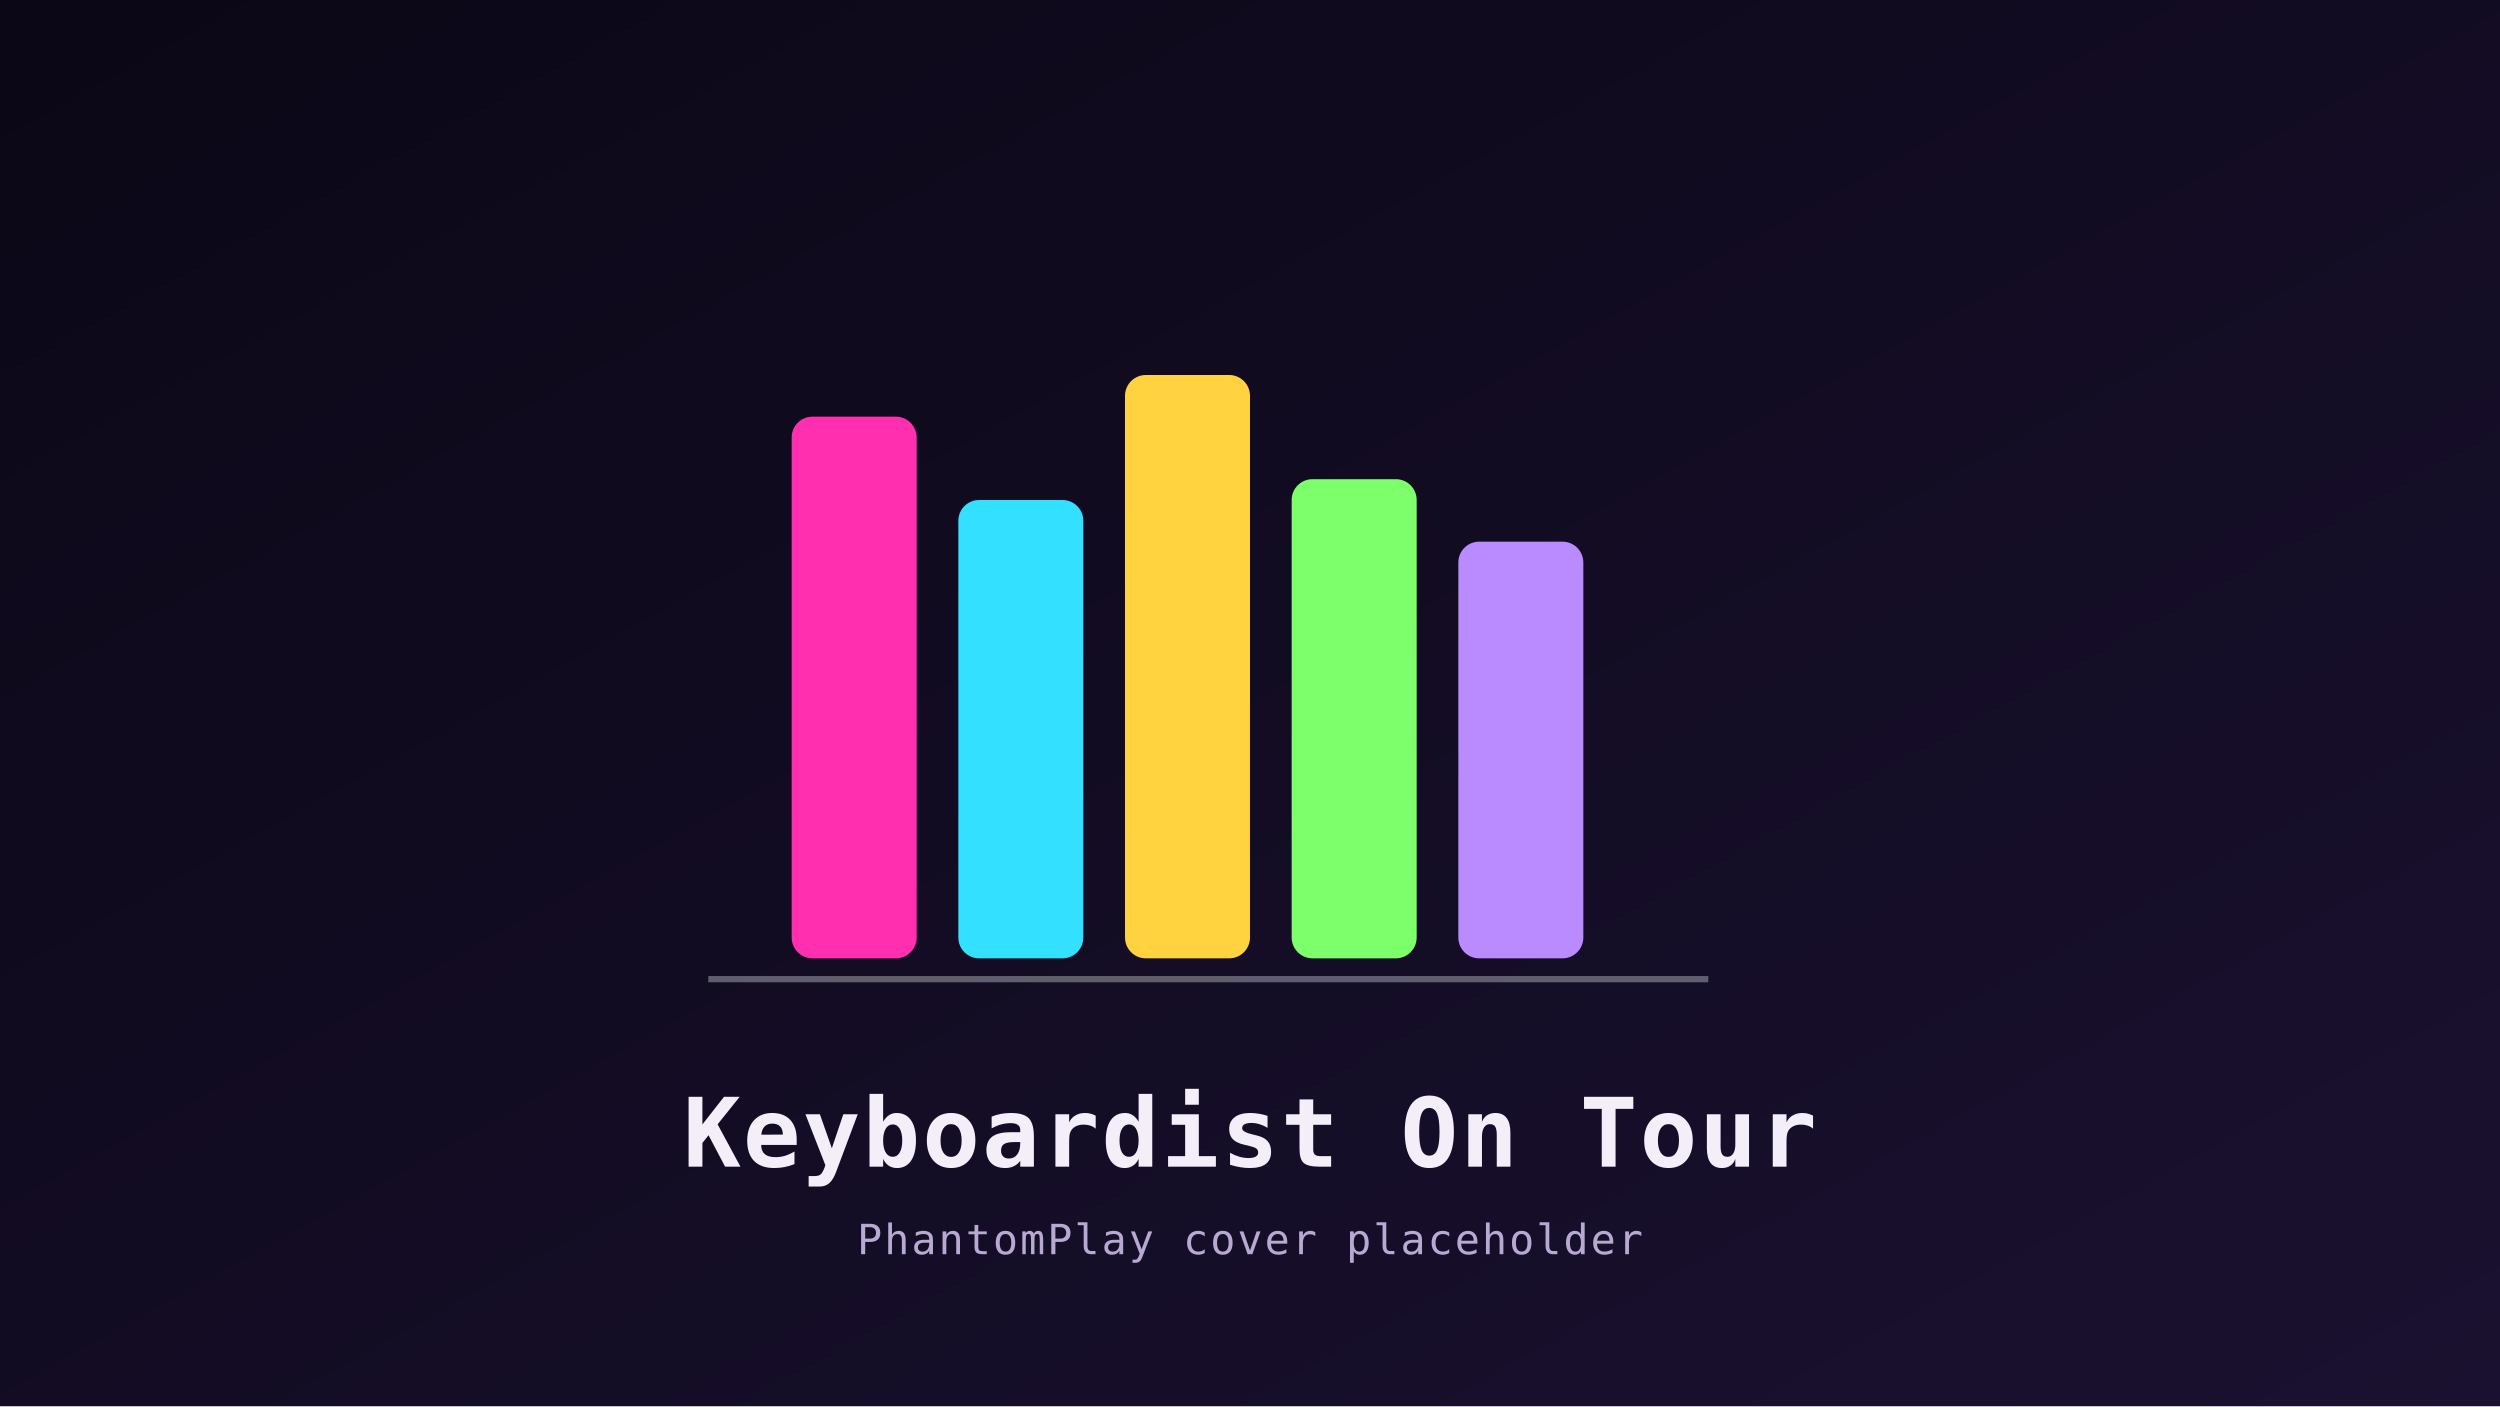
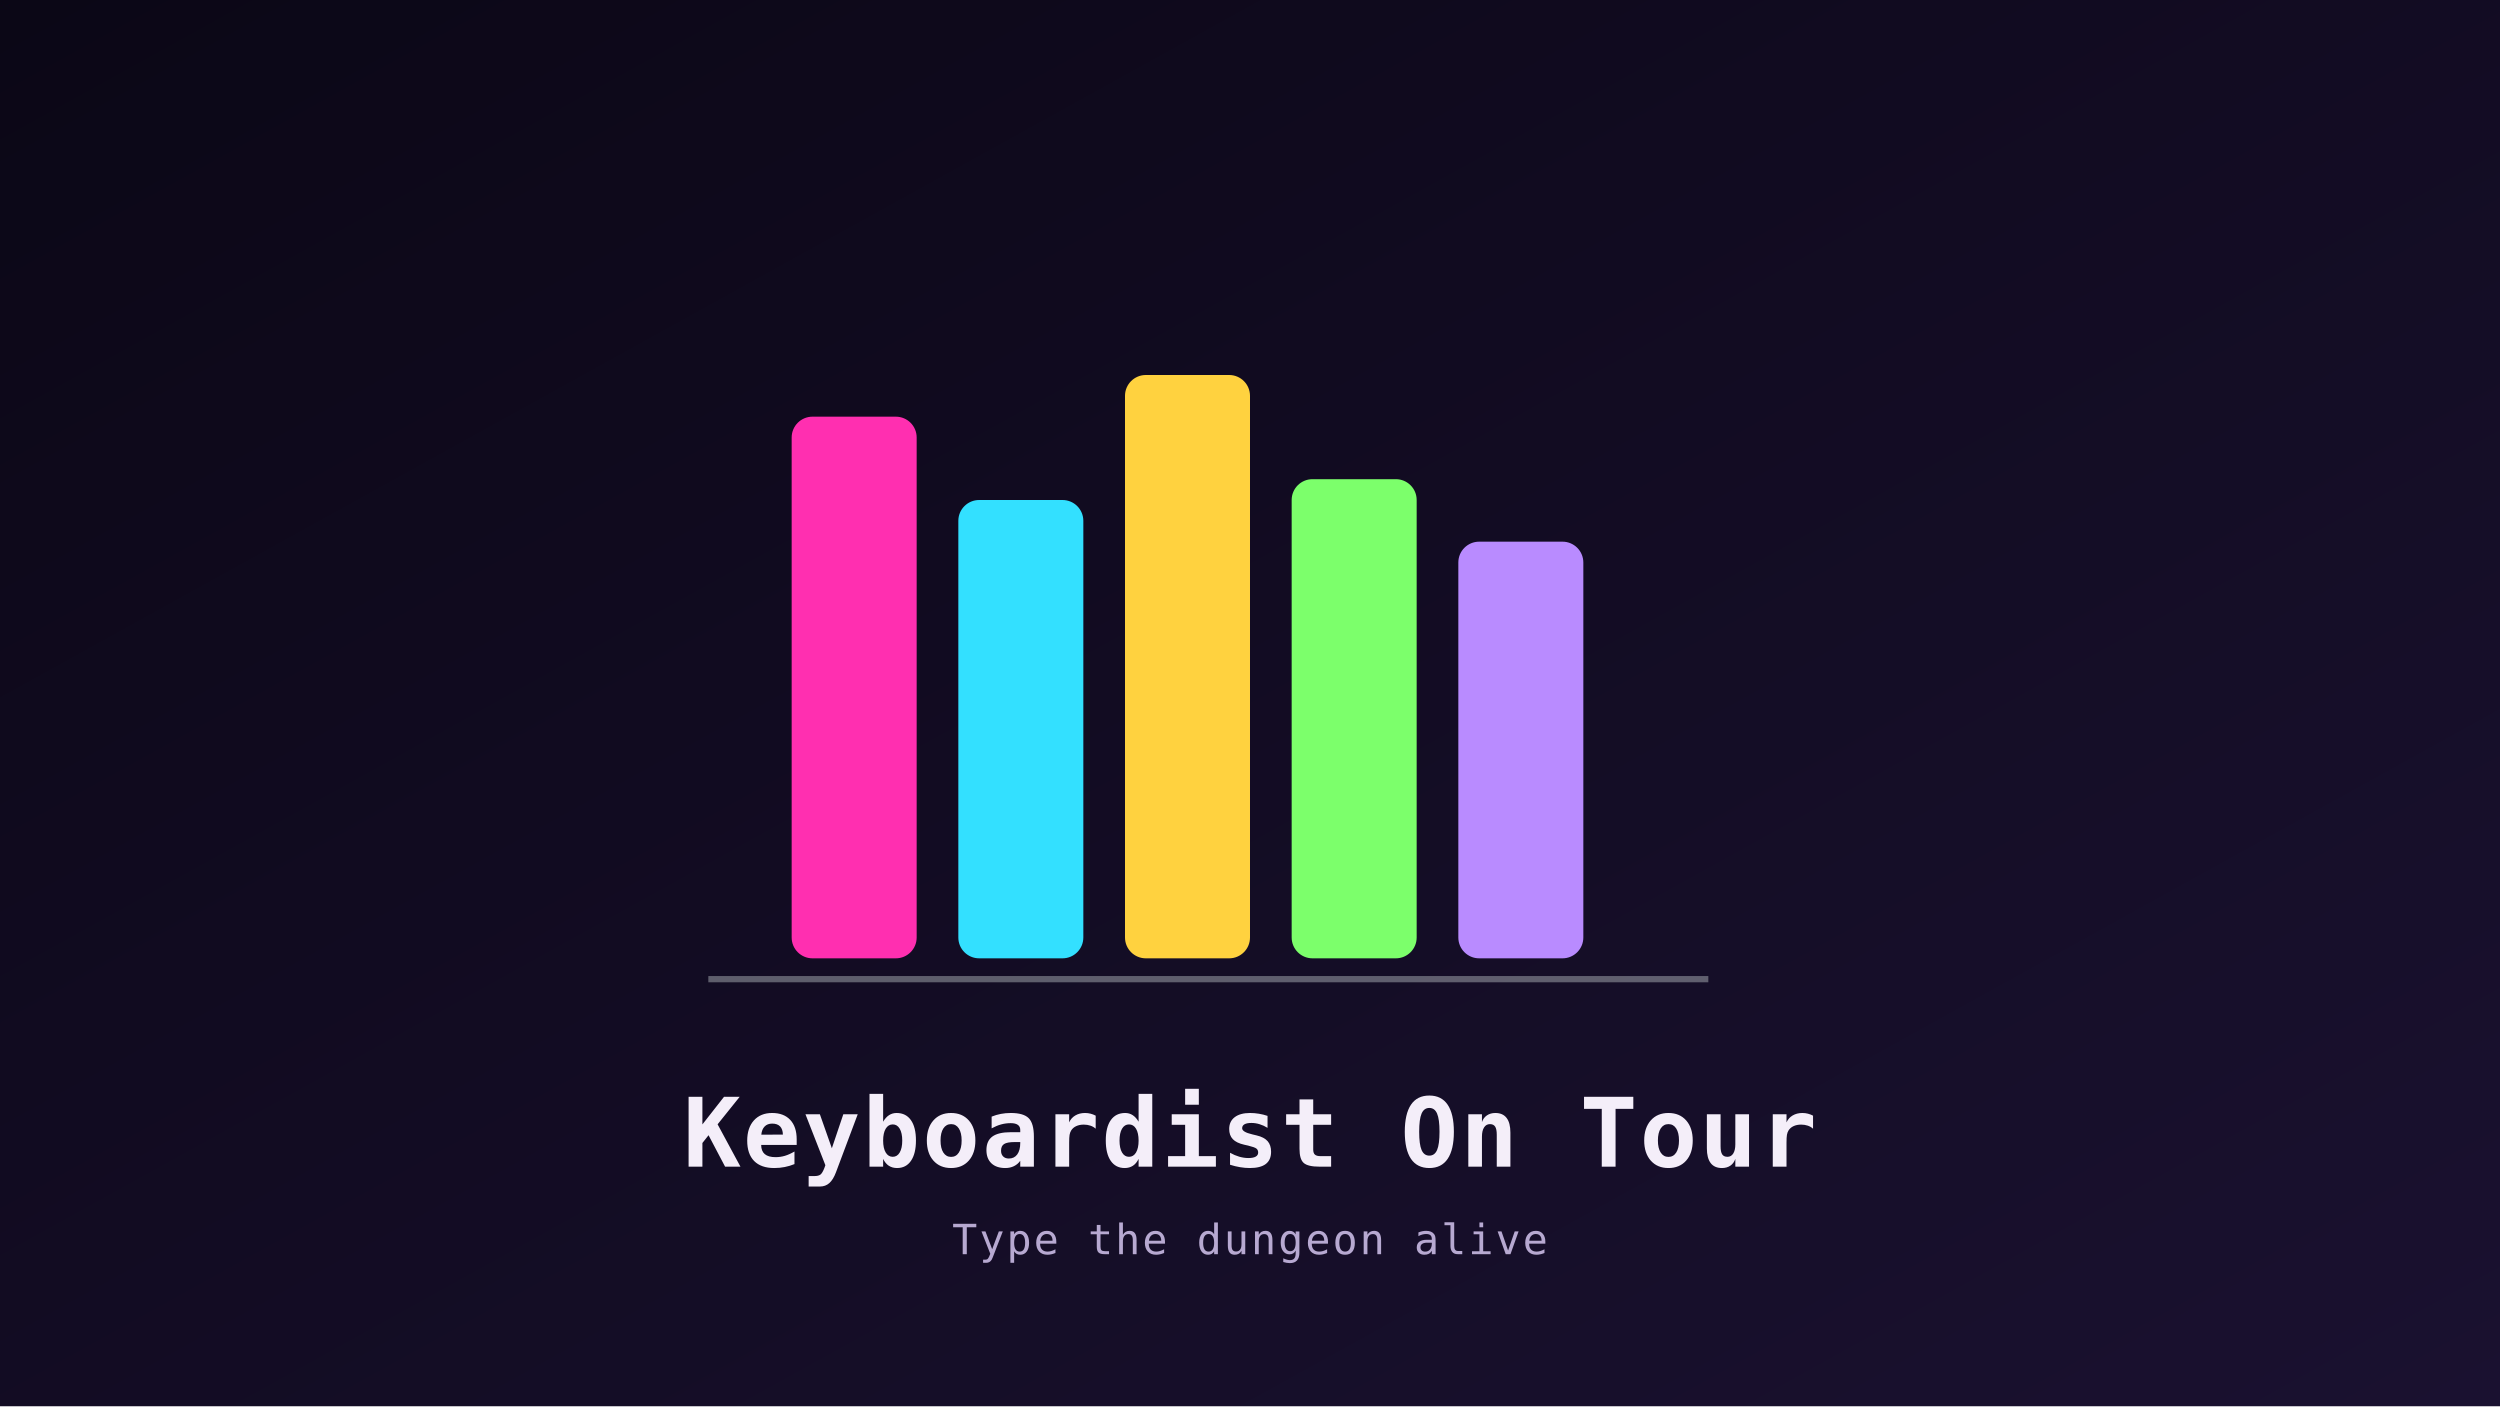
<svg xmlns="http://www.w3.org/2000/svg" width="1200" height="675" viewBox="0 0 1200 675">
  <defs>
    <linearGradient id="bg" x1="0" y1="0" x2="1" y2="1">
      <stop offset="0%" stop-color="#0b0716" />
      <stop offset="100%" stop-color="#1a1130" />
    </linearGradient>
  </defs>
  <rect width="1200" height="675" fill="url(#bg)" />
  <g>
    <rect x="380" y="200" width="60" height="260" rx="10" fill="#ff2fb0" />
    <rect x="460" y="240" width="60" height="220" rx="10" fill="#33e0ff" />
    <rect x="540" y="180" width="60" height="280" rx="10" fill="#ffd23f" />
    <rect x="620" y="230" width="60" height="230" rx="10" fill="#7cff6b" />
    <rect x="700" y="260" width="60" height="200" rx="10" fill="#b98bff" />
  </g>
  <line x1="340" y1="470" x2="820" y2="470" stroke="#eaf6f4" stroke-opacity="0.35" stroke-width="3" />
  <text x="600" y="560" text-anchor="middle" font-family="ui-monospace,Menlo,Consolas,monospace" font-size="46" font-weight="700" fill="#f4eef9" letter-spacing="1">Keyboardist On Tour</text>
-   <text x="600" y="602" text-anchor="middle" font-family="ui-monospace,Menlo,Consolas,monospace" font-size="20" fill="#b7a9d1" letter-spacing="1">PhantomPlay cover placeholder</text>
+   <text x="600" y="602" text-anchor="middle" font-family="ui-monospace,Menlo,Consolas,monospace" font-size="20" fill="#b7a9d1" letter-spacing="1">Type the dungeon alive</text>
</svg>
